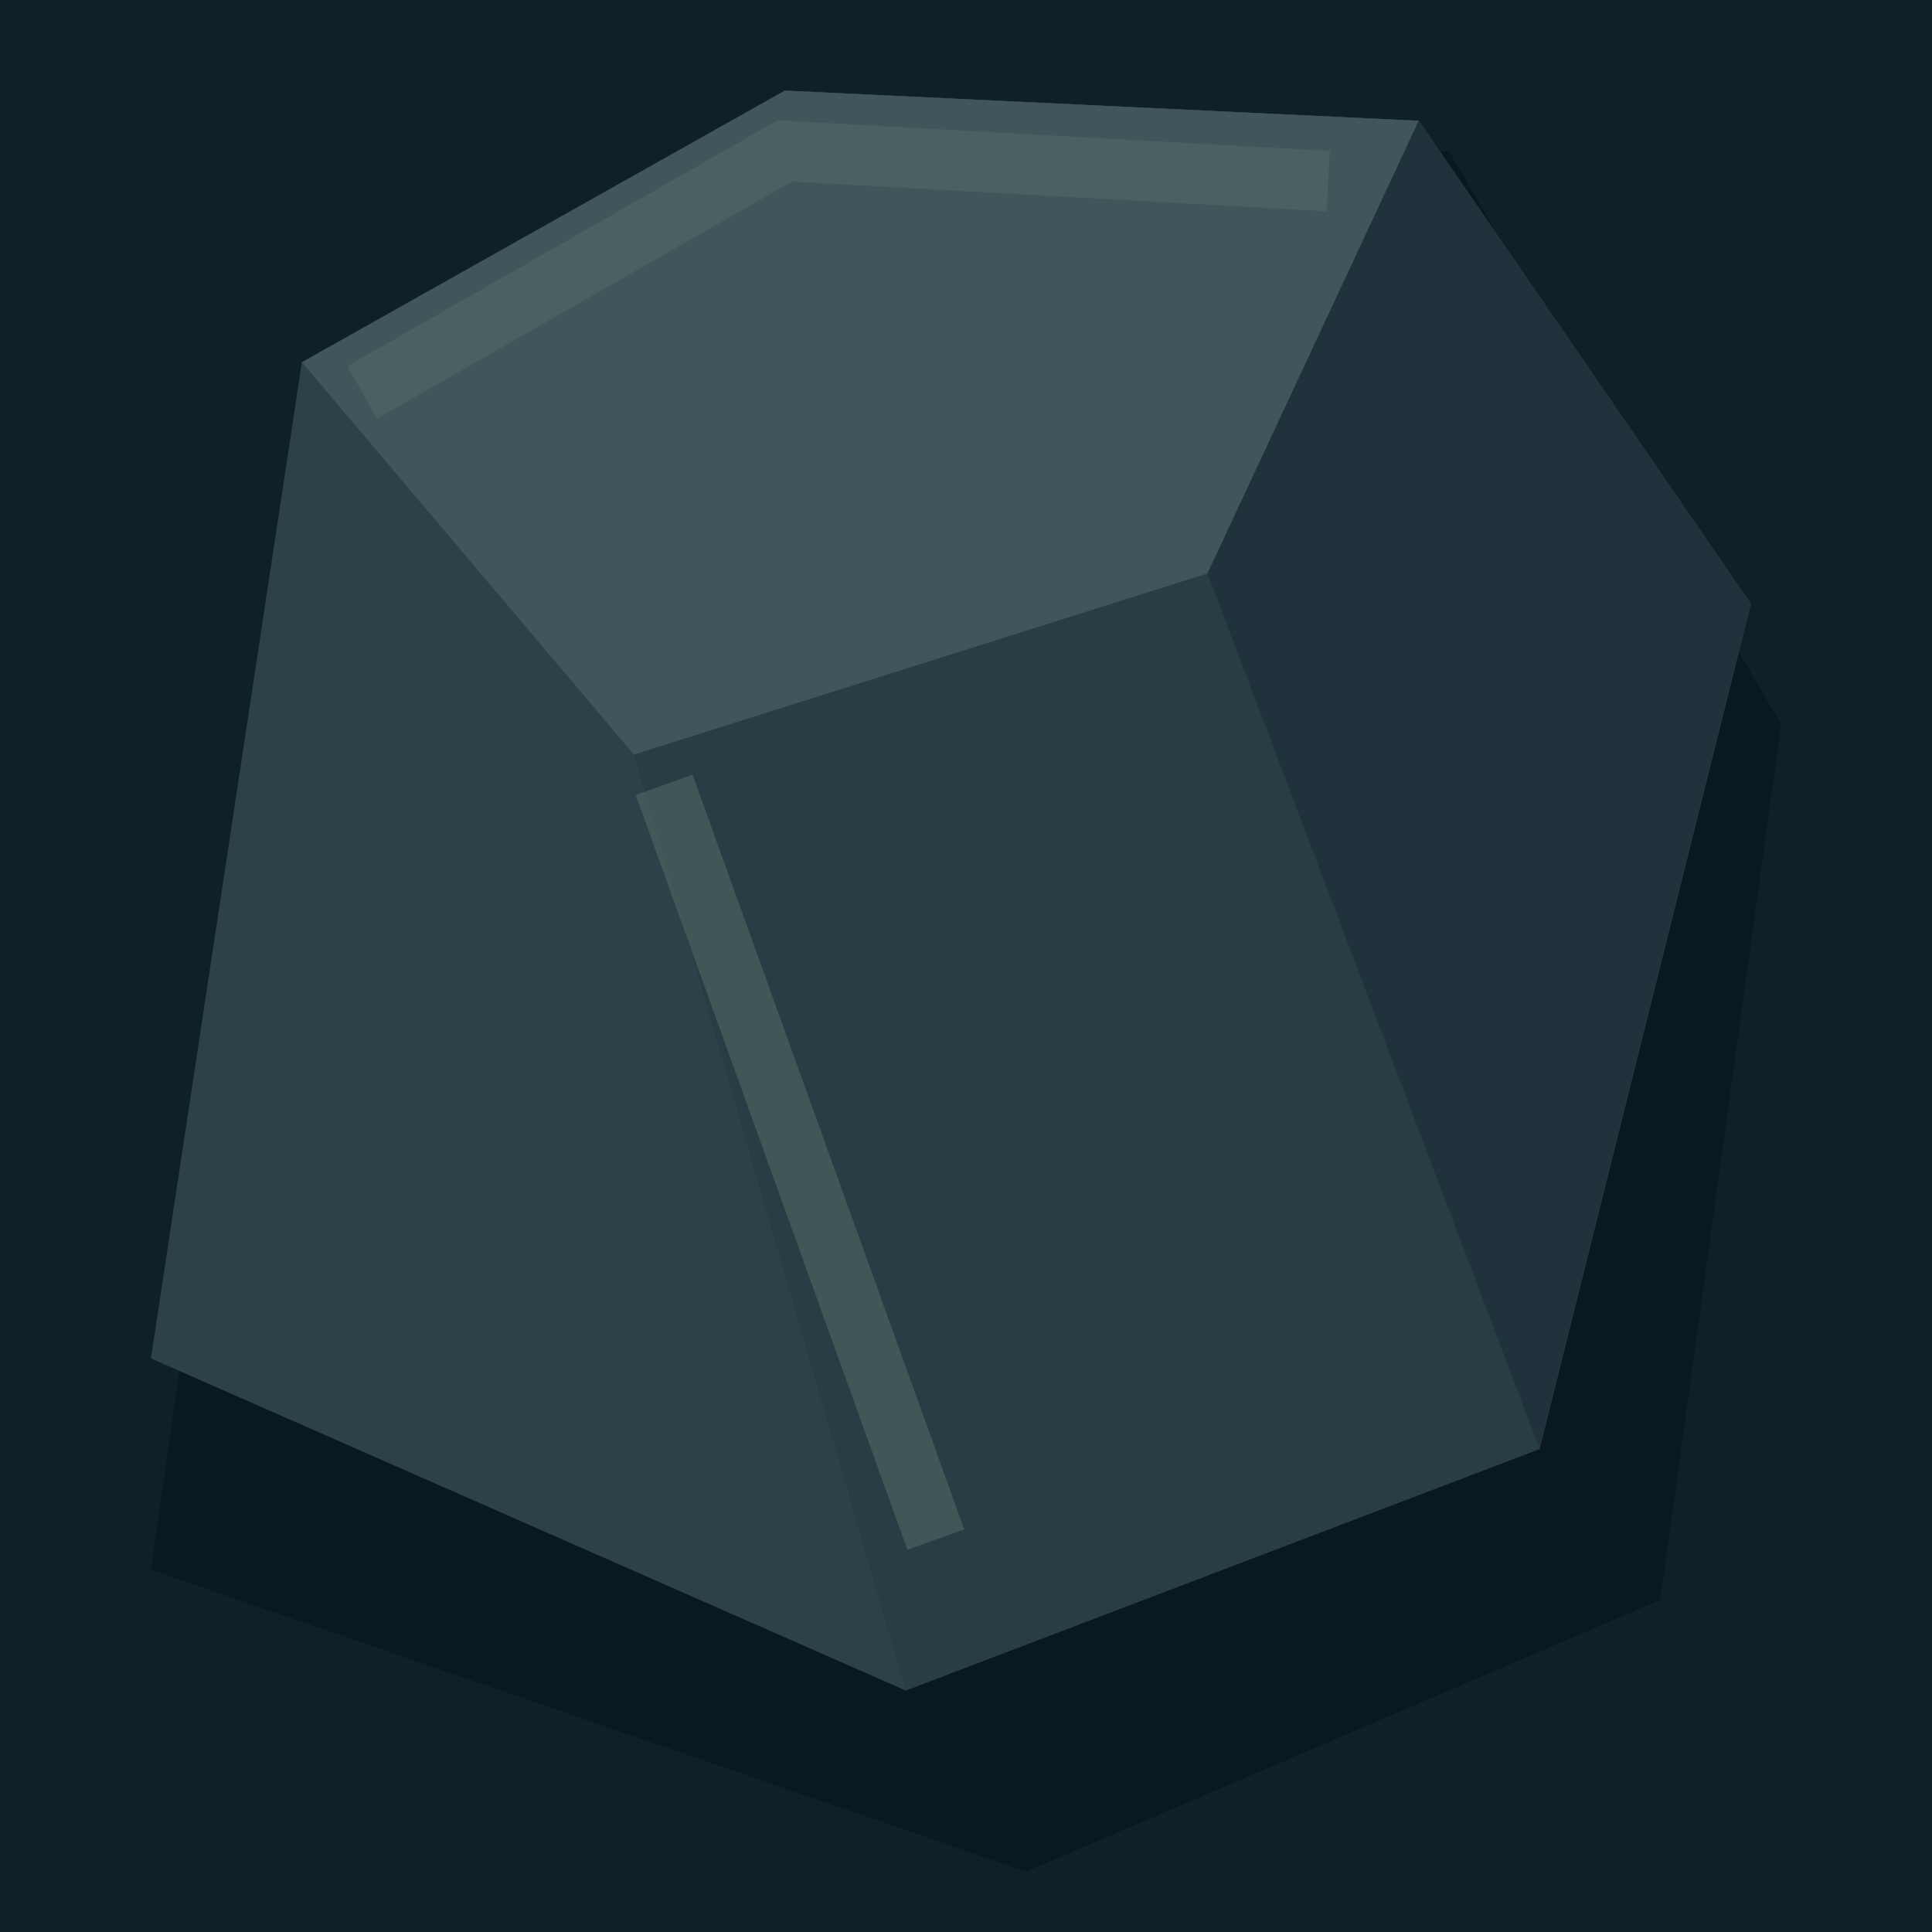
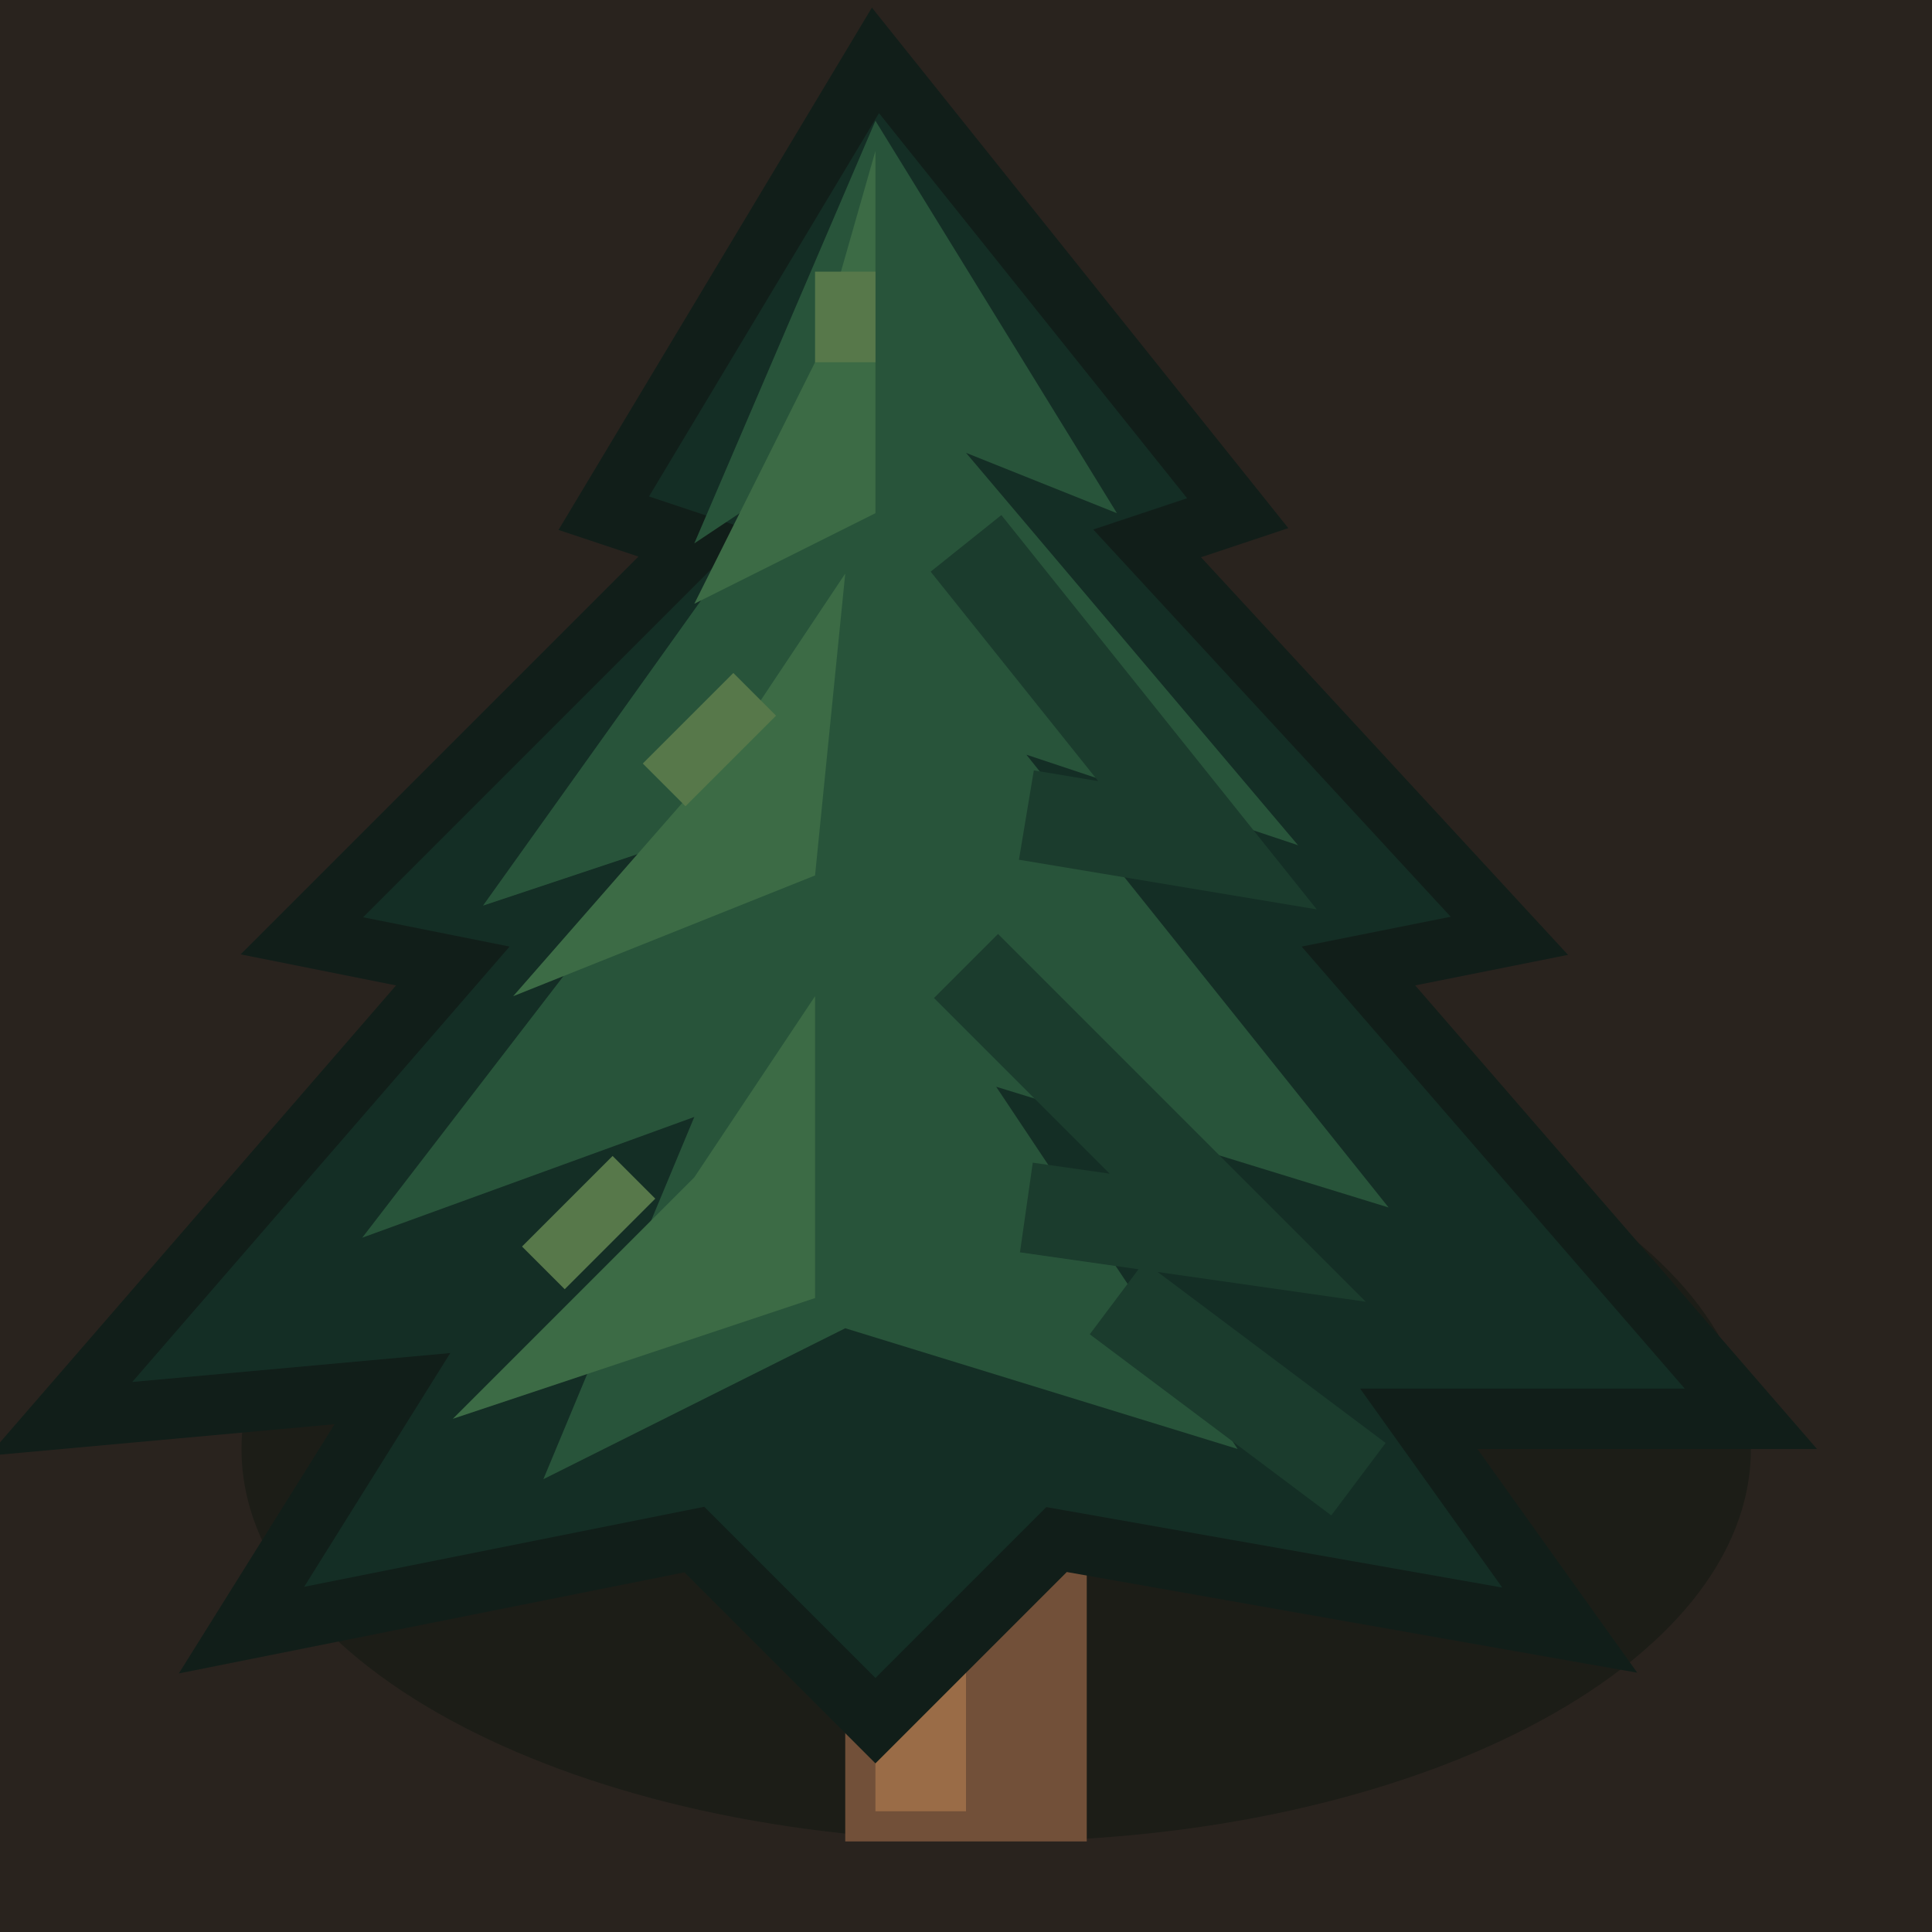
- <svg xmlns="http://www.w3.org/2000/svg" width="32" height="32" viewBox="0 0 64 64">
-   <path fill="#102027" d="M0 0H64V64H0Z" />
-   <path d="M5 52L10 17L25 7L48 5L59 24L55 53L34 62Z" fill="#0a181f" />
-   <path d="M5 45L10 12L26 3L47 4L58 20L51 48L30 56Z" fill="#2c4148" />
-   <path d="M10 12L26 3L47 4L40 19L21 25Z" fill="#40565a" />
-   <path d="M21 25L40 19L51 48L30 56Z" fill="#293d44" />
-   <path d="M40 19L47 4L58 20L51 48Z" fill="#20333c" />
-   <path d="M12 13L26 5L44 6M22 26L31 51" fill="none" stroke="#526765" stroke-opacity=".6" stroke-width="2" />
+ <svg xmlns="http://www.w3.org/2000/svg" width="64" height="64" viewBox="0 0 64 64">
+   <path fill="#29231e" d="M0 0H64V64H0Z" />
+   <ellipse cx="33" cy="48" rx="25" ry="13" fill="#1c1d17" />
+   <path d="M28 43H36V61H28Z" fill="#725039" />
+   <path d="M29 46H32V60H29Z" fill="#9a6c47" />
+   <g transform="translate(-2 0)">
+     <path d="M31 2L43 17L40 18L52 31L47 32L60 47L49 47L54 54L37 51L31 57L25 51L10 54L15 46L4 47L17 32L12 31L25 18L22 17Z" fill="#142e25" stroke="#111e19" stroke-width="2" />
+     <path d="M31 4L39 17L34 15L45 28L36 25L48 40L35 36L43 48L30 44L20 49L25 37L14 41L24 28L18 30L28 16L25 18Z" fill="#28543a" />
+     <path d="M31 5L31 17L25 20L29 12ZM30 19L29 29L19 33L26 25ZM29 33L29 43L17 47L25 39Z" fill="#3c6b45" />
+     <path d="M34 18L42 28L36 27M34 32L43 41L36 40M39 43L47 49" fill="none" stroke="#1b3c2d" stroke-width="3" />
+     <path d="M27 23L24 26M23 39L20 42M30 9V12" stroke="#57784a" stroke-width="2" />
+   </g>
</svg>
